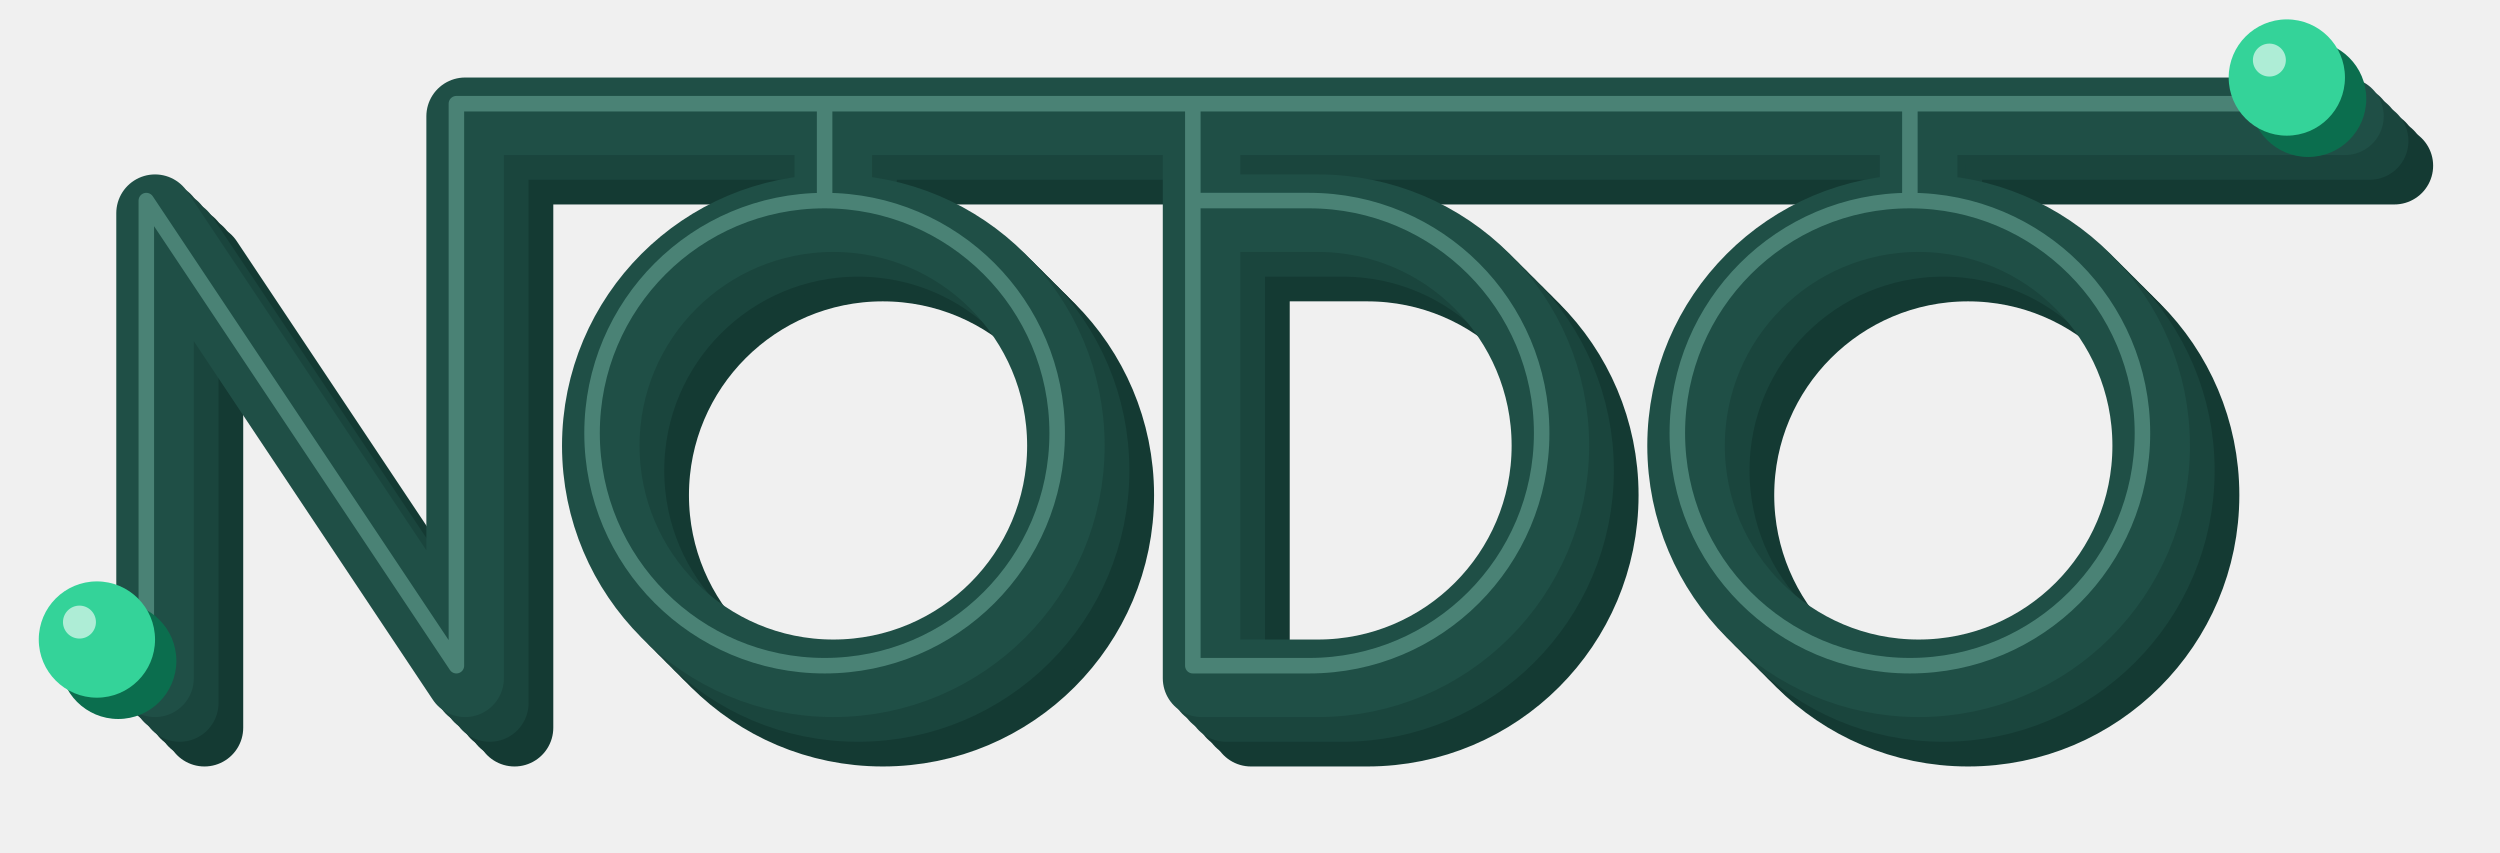
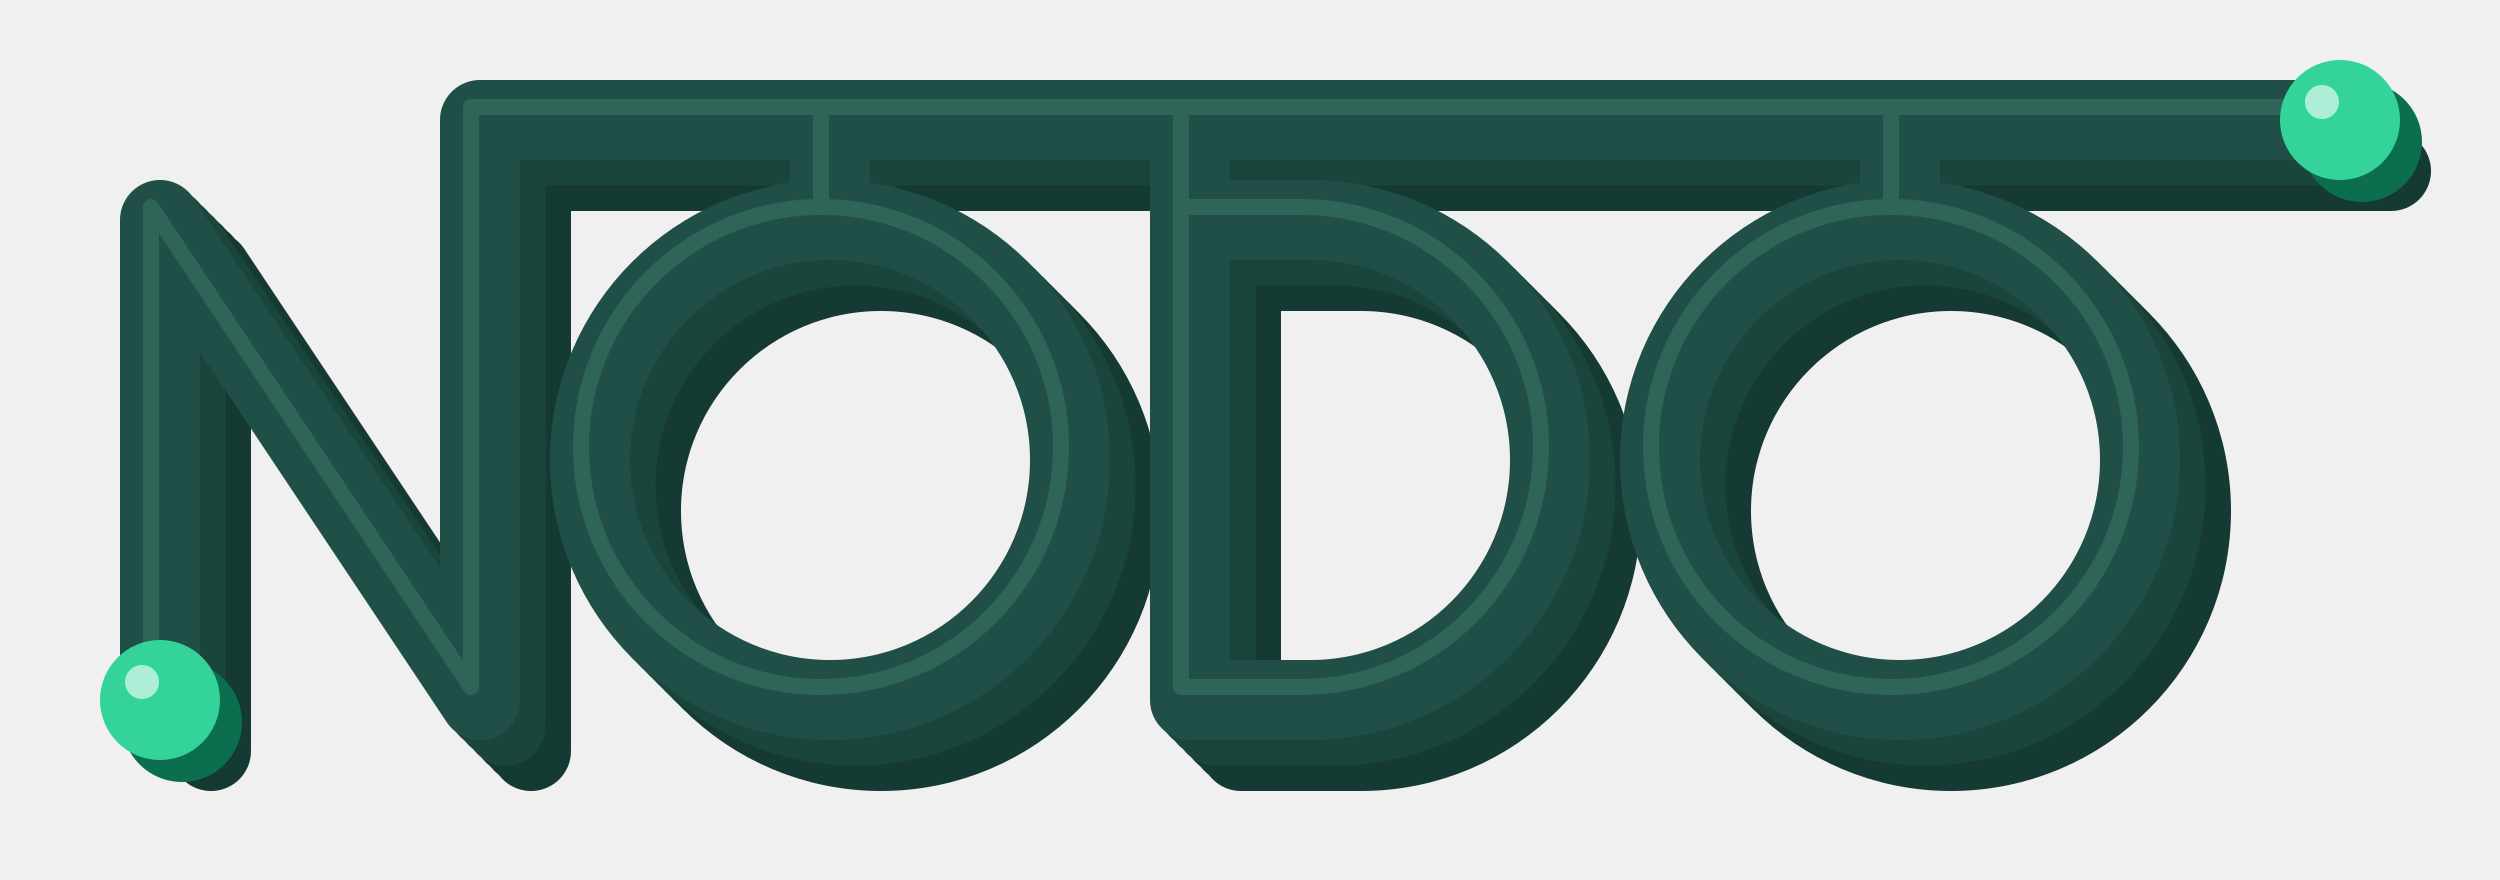
- <svg xmlns="http://www.w3.org/2000/svg" viewBox="0 0 258 88" role="img" aria-label="NODO">
+ <svg xmlns="http://www.w3.org/2000/svg" viewBox="0 0 250 88" role="img" aria-label="NODO">
  <g transform="translate(6,4)" fill="none" stroke-width="8" stroke-linejoin="round" stroke-linecap="round">
-     <path d="M10 66 V18 L42 66 V8 H80 V18 A24 24 0 1 1 80 66 A24 24 0 1 1 80 18 V8 H118 V66 H130 A24 24 0 0 0 130 18 H118 V8 H192 V18 A24 24 0 1 1 192 66 A24 24 0 1 1 192 18 V8 H236" stroke="#143A33" transform="translate(5.10,5.10)" />
-     <path d="M10 66 V18 L42 66 V8 H80 V18 A24 24 0 1 1 80 66 A24 24 0 1 1 80 18 V8 H118 V66 H130 A24 24 0 0 0 130 18 H118 V8 H192 V18 A24 24 0 1 1 192 66 A24 24 0 1 1 192 18 V8 H236" stroke="#143A33" transform="translate(4.25,4.25)" />
-     <path d="M10 66 V18 L42 66 V8 H80 V18 A24 24 0 1 1 80 66 A24 24 0 1 1 80 18 V8 H118 V66 H130 A24 24 0 0 0 130 18 H118 V8 H192 V18 A24 24 0 1 1 192 66 A24 24 0 1 1 192 18 V8 H236" stroke="#143A33" transform="translate(3.40,3.40)" />
-     <path d="M10 66 V18 L42 66 V8 H80 V18 A24 24 0 1 1 80 66 A24 24 0 1 1 80 18 V8 H118 V66 H130 A24 24 0 0 0 130 18 H118 V8 H192 V18 A24 24 0 1 1 192 66 A24 24 0 1 1 192 18 V8 H236" stroke="#1A453D" transform="translate(2.55,2.55)" />
-     <path d="M10 66 V18 L42 66 V8 H80 V18 A24 24 0 1 1 80 66 A24 24 0 1 1 80 18 V8 H118 V66 H130 A24 24 0 0 0 130 18 H118 V8 H192 V18 A24 24 0 1 1 192 66 A24 24 0 1 1 192 18 V8 H236" stroke="#1A453D" transform="translate(1.70,1.70)" />
-     <path d="M10 66 V18 L42 66 V8 H80 V18 A24 24 0 1 1 80 66 A24 24 0 1 1 80 18 V8 H118 V66 H130 A24 24 0 0 0 130 18 H118 V8 H192 V18 A24 24 0 1 1 192 66 A24 24 0 1 1 192 18 V8 H236" stroke="#1A453D" transform="translate(0.85,0.85)" />
-     <path d="M10 66 V18 L42 66 V8 H80 V18 A24 24 0 1 1 80 66 A24 24 0 1 1 80 18 V8 H118 V66 H130 A24 24 0 0 0 130 18 H118 V8 H192 V18 A24 24 0 1 1 192 66 A24 24 0 1 1 192 18 V8 H236" stroke="#1F4F46" />
-     <path d="M10 66 V18 L42 66 V8 H80 V18 A24 24 0 1 1 80 66 A24 24 0 1 1 80 18 V8 H118 V66 H130 A24 24 0 0 0 130 18 H118 V8 H192 V18 A24 24 0 1 1 192 66 A24 24 0 1 1 192 18 V8 H236" stroke="#7FC2B1" stroke-opacity="0.45" stroke-width="1.6" transform="translate(-0.9,-1.3)" />
-   </g>
-   <g transform="translate(10 66)">
-     <circle cx="2.2" cy="2.2" r="6" fill="#0B6E4E" />
-     <circle r="6" fill="#34D399" />
-     <circle cx="-1.8" cy="-1.8" r="1.7" fill="#FFFFFF" fill-opacity="0.6" />
-   </g>
-   <g transform="translate(236 8)">
-     <circle cx="2.2" cy="2.2" r="6" fill="#0B6E4E" />
-     <circle r="6" fill="#34D399" />
-     <circle cx="-1.8" cy="-1.8" r="1.7" fill="#FFFFFF" fill-opacity="0.6" />
+     <path d="M10 66 V18 L42 66 V8 H77 V18 A24 24 0 1 1 77 66 A24 24 0 1 1 77 18 V8 H113 V66 H125 A24 24 0 0 0 125 18 H113 V8 H184 V18 A24 24 0 1 1 184 66 A24 24 0 1 1 184 18 V8 H228" stroke="#143A33" transform="translate(5.10,5.10)" />
+     <path d="M10 66 V18 L42 66 V8 H77 V18 A24 24 0 1 1 77 66 A24 24 0 1 1 77 18 V8 H113 V66 H125 A24 24 0 0 0 125 18 H113 V8 H184 V18 A24 24 0 1 1 184 66 A24 24 0 1 1 184 18 V8 H228" stroke="#143A33" transform="translate(4.25,4.25)" />
+     <path d="M10 66 V18 L42 66 V8 H77 V18 A24 24 0 1 1 77 66 A24 24 0 1 1 77 18 V8 H113 V66 H125 A24 24 0 0 0 125 18 H113 V8 H184 V18 A24 24 0 1 1 184 66 A24 24 0 1 1 184 18 V8 H228" stroke="#143A33" transform="translate(3.40,3.40)" />
+     <path d="M10 66 V18 L42 66 V8 H77 V18 A24 24 0 1 1 77 66 A24 24 0 1 1 77 18 V8 H113 V66 H125 A24 24 0 0 0 125 18 H113 V8 H184 V18 A24 24 0 1 1 184 66 A24 24 0 1 1 184 18 V8 H228" stroke="#1A453D" transform="translate(2.55,2.55)" />
+     <path d="M10 66 V18 L42 66 V8 H77 V18 A24 24 0 1 1 77 66 A24 24 0 1 1 77 18 V8 H113 V66 H125 A24 24 0 0 0 125 18 H113 V8 H184 V18 A24 24 0 1 1 184 66 A24 24 0 1 1 184 18 V8 H228" stroke="#1A453D" transform="translate(1.70,1.70)" />
+     <path d="M10 66 V18 L42 66 V8 H77 V18 A24 24 0 1 1 77 66 A24 24 0 1 1 77 18 V8 H113 V66 H125 A24 24 0 0 0 125 18 H113 V8 H184 V18 A24 24 0 1 1 184 66 A24 24 0 1 1 184 18 V8 H228" stroke="#1A453D" transform="translate(0.85,0.85)" />
+     <path d="M10 66 V18 L42 66 V8 H77 V18 A24 24 0 1 1 77 66 A24 24 0 1 1 77 18 V8 H113 V66 H125 A24 24 0 0 0 125 18 H113 V8 H184 V18 A24 24 0 1 1 184 66 A24 24 0 1 1 184 18 V8 H228" stroke="#1F4F46" />
+     <path d="M10 66 V18 L42 66 V8 H77 V18 A24 24 0 1 1 77 66 A24 24 0 1 1 77 18 V8 H113 V66 H125 A24 24 0 0 0 125 18 H113 V8 H184 V18 A24 24 0 1 1 184 66 A24 24 0 1 1 184 18 V8 H228" stroke="#7FC2B1" stroke-opacity="0.18" stroke-width="1.6" transform="translate(-0.9,-1.3)" />
+     <g transform="translate(10 66)">
+       <circle cx="2.2" cy="2.2" r="6" fill="#0B6E4E" />
+       <circle r="6" fill="#34D399" />
+       <circle cx="-1.8" cy="-1.8" r="1.7" fill="#FFFFFF" fill-opacity="0.6" />
+     </g>
+     <g transform="translate(228 8)">
+       <circle cx="2.2" cy="2.2" r="6" fill="#0B6E4E" />
+       <circle r="6" fill="#34D399" />
+       <circle cx="-1.8" cy="-1.8" r="1.7" fill="#FFFFFF" fill-opacity="0.6" />
+     </g>
  </g>
</svg>
